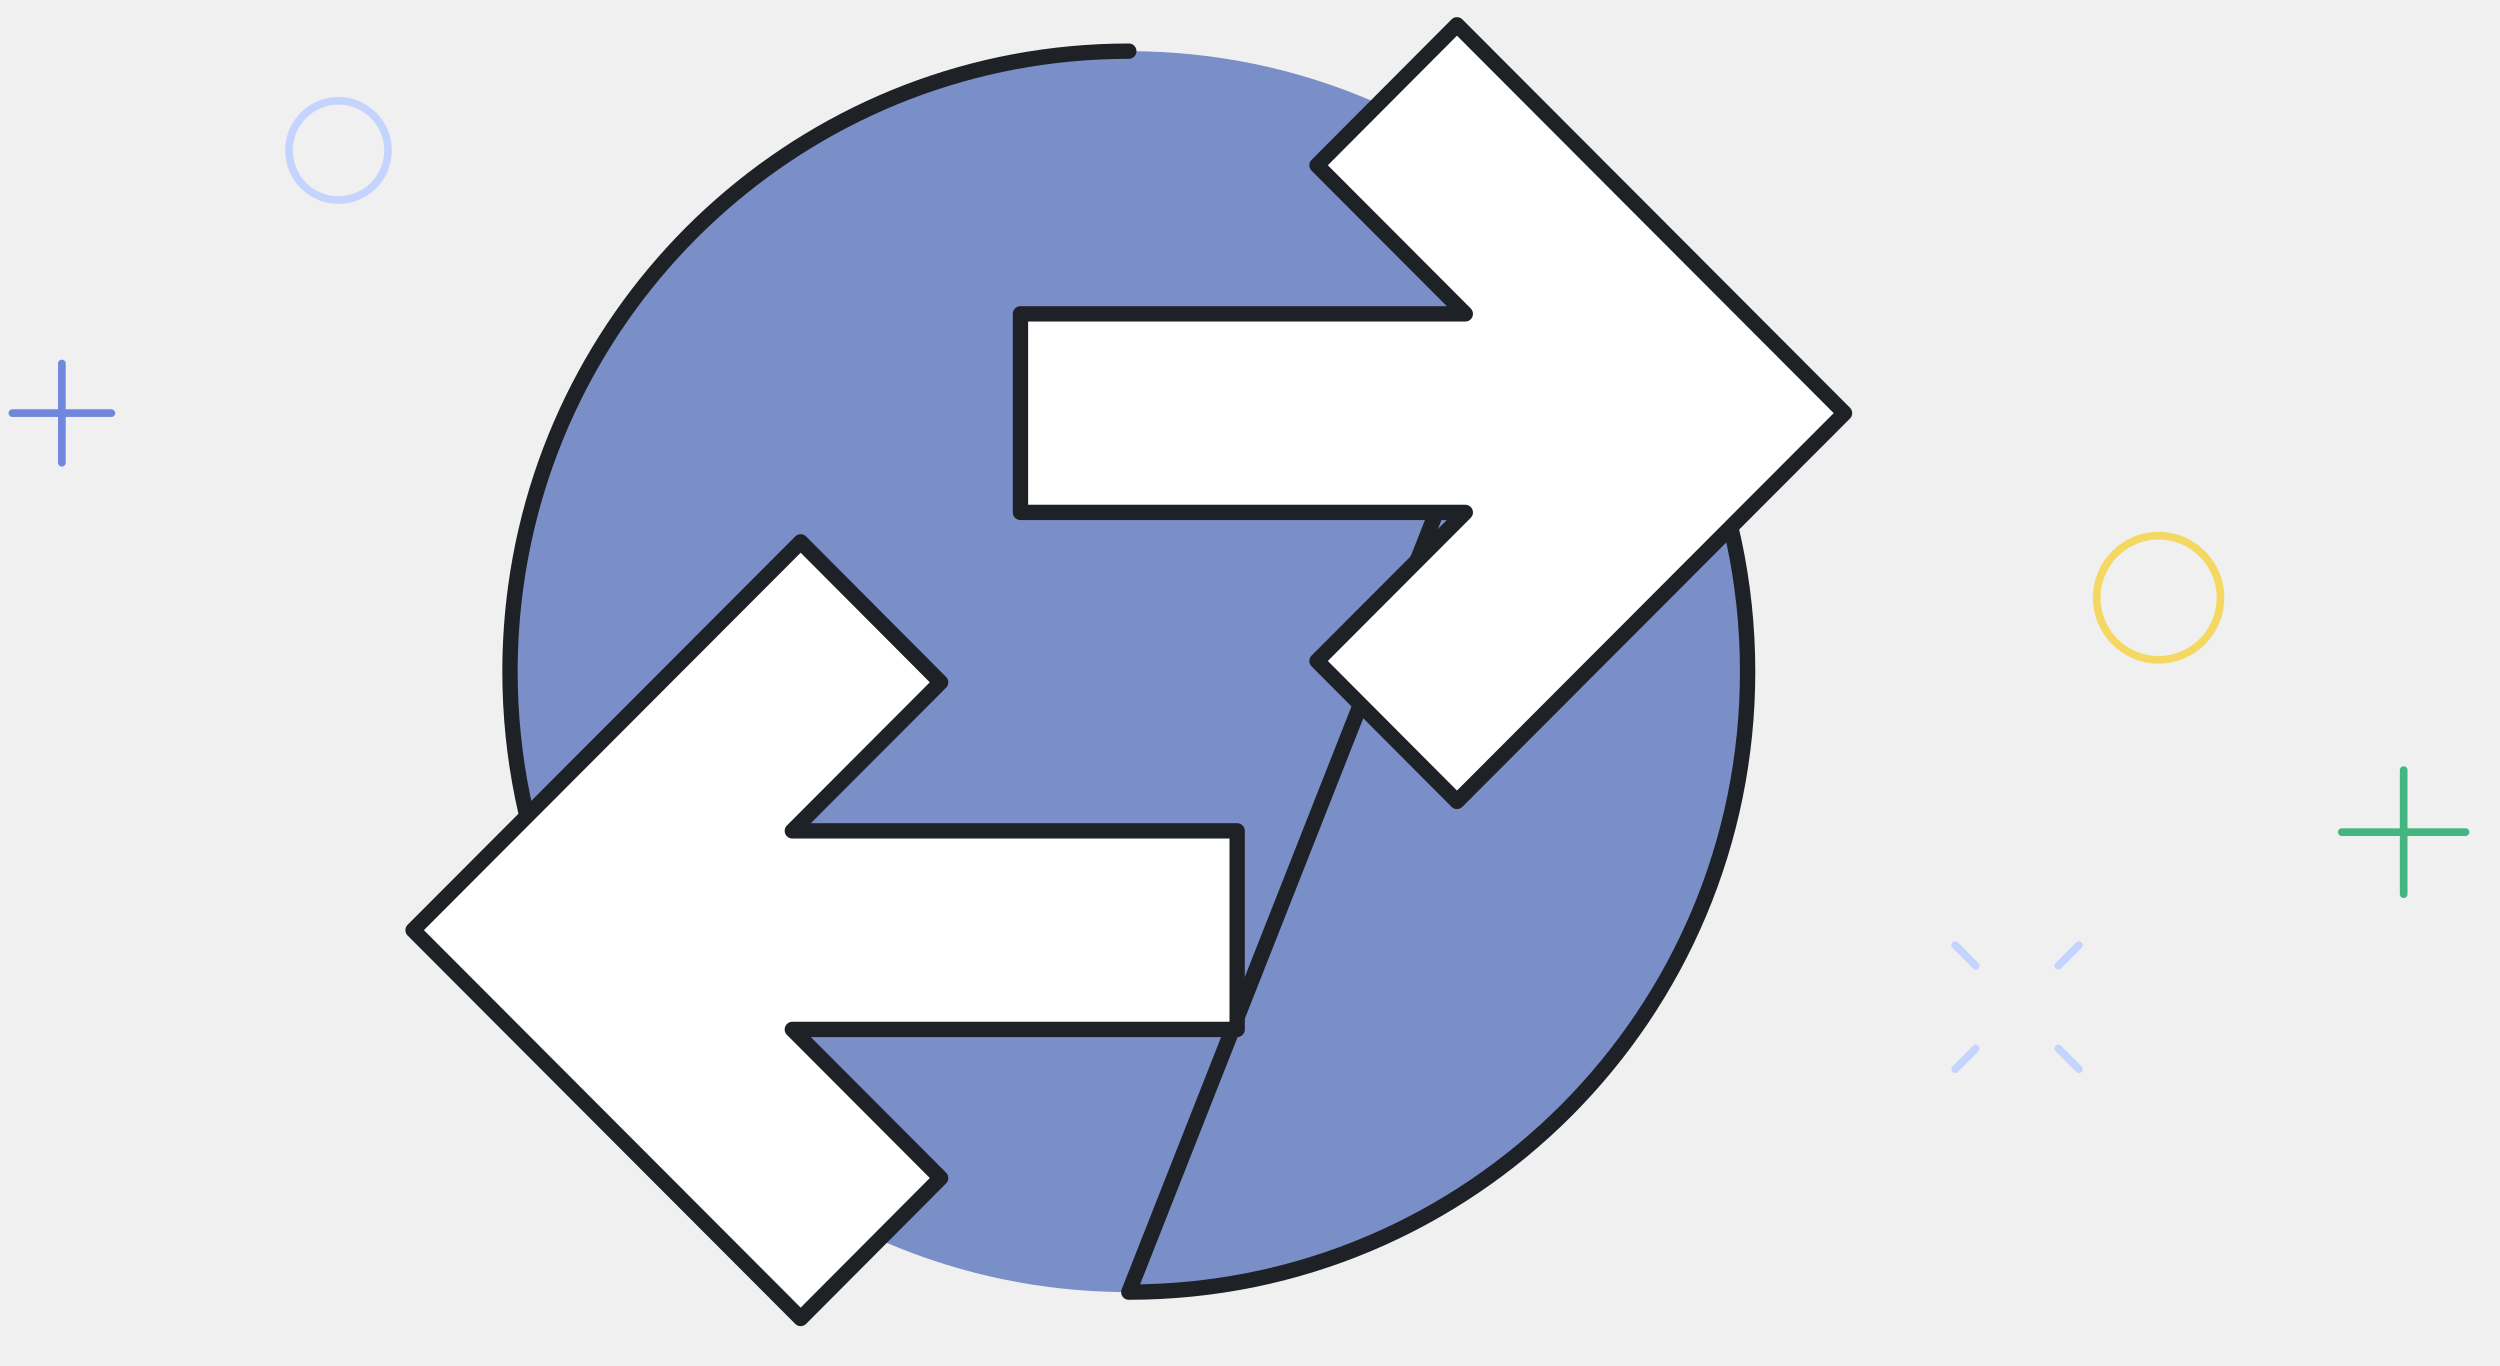
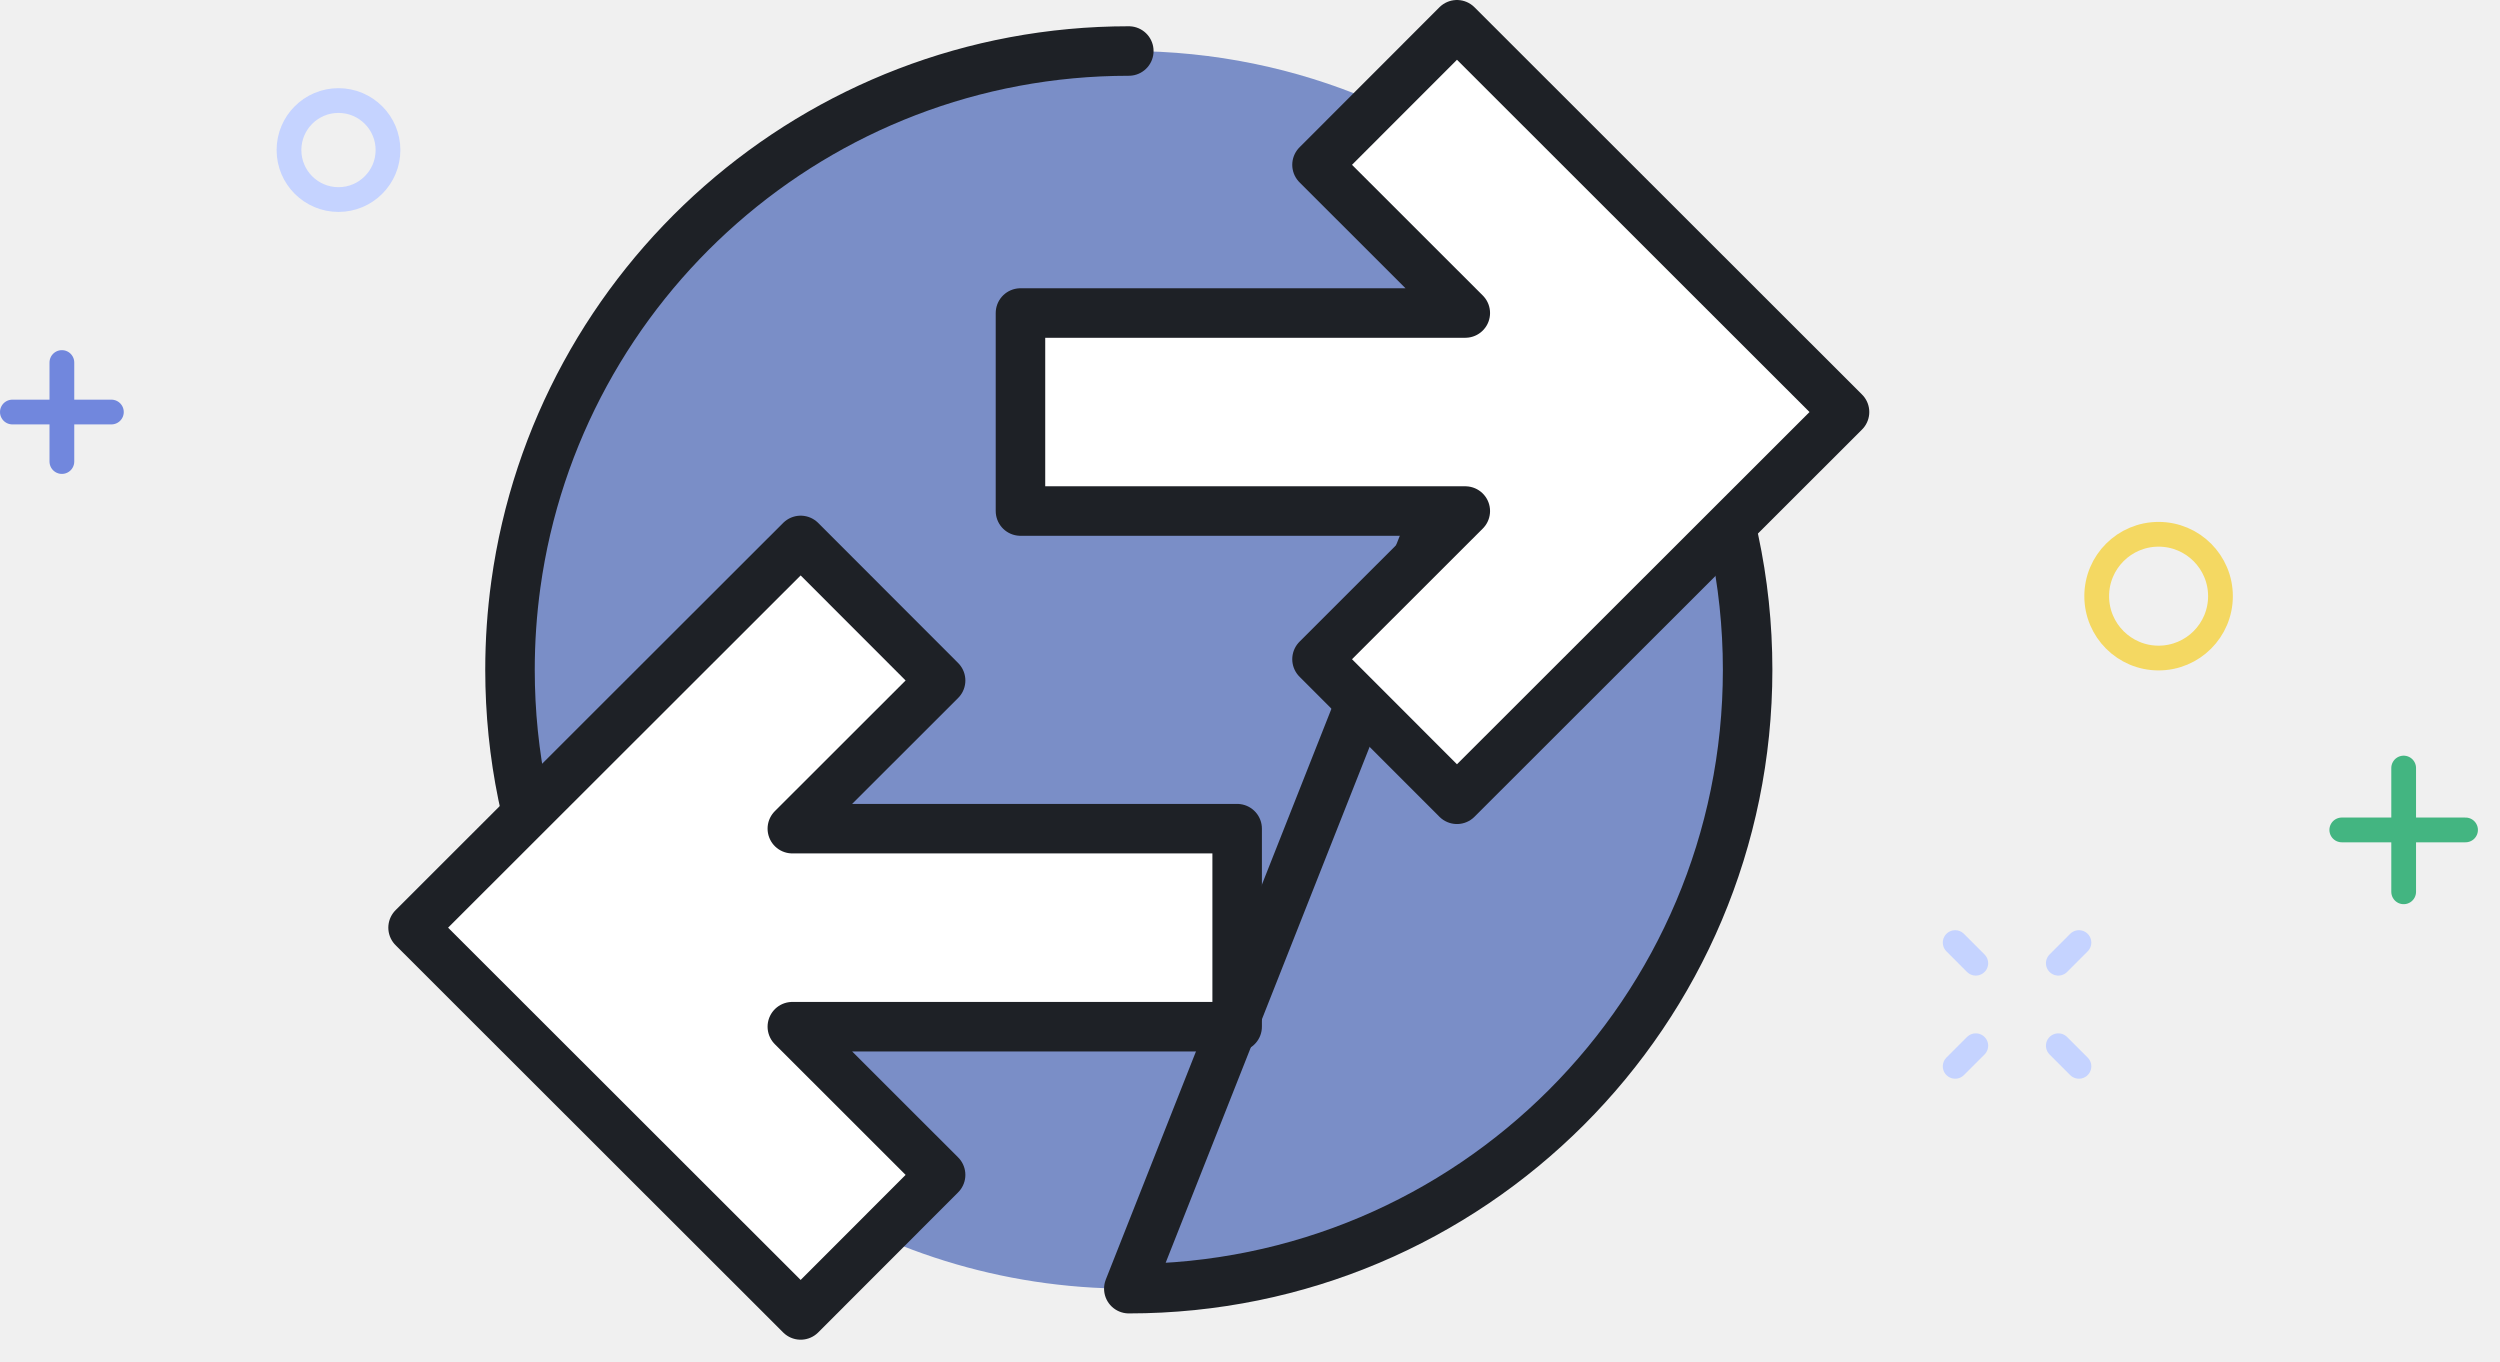
- <svg xmlns="http://www.w3.org/2000/svg" width="326" height="178" viewBox="0 0 326 178" fill="none">
-   <path fill-rule="evenodd" clip-rule="evenodd" d="M227.889 87.582C227.889 132.266 191.761 168.491 147.196 168.491C113.783 168.491 85.114 148.127 72.855 119.104C68.766 109.417 66.503 98.763 66.503 87.582C66.503 83.788 66.764 80.054 67.268 76.397C72.7 37.007 106.417 6.672 147.196 6.672C191.761 6.672 227.889 42.897 227.889 87.582Z" fill="#7A8EC7" />
-   <path d="M72.856 119.103C68.767 109.416 66.504 98.762 66.504 87.581C66.504 83.787 66.766 80.053 67.269 76.396C72.701 37.006 106.415 6.671 147.197 6.671M202.372 28.541C218.078 43.306 227.89 64.294 227.89 87.582C227.89 132.267 191.762 168.492 147.197 168.492L202.372 28.541Z" stroke="#1E2126" stroke-width="2" stroke-linecap="round" stroke-linejoin="round" />
-   <path fill-rule="evenodd" clip-rule="evenodd" d="M122.657 88.974L104.407 70.659L53.864 121.292L104.407 171.929L122.657 153.614L103.319 134.238H161.325V108.347H103.319L122.657 88.974Z" fill="white" />
-   <path fill-rule="evenodd" clip-rule="evenodd" d="M189.987 3.236L171.738 21.551L191.075 40.927H133.069V66.818H191.075L171.738 86.191L189.987 104.505L240.527 53.873L189.987 3.236Z" fill="white" />
-   <path fill-rule="evenodd" clip-rule="evenodd" d="M122.657 88.974L104.407 70.659L53.864 121.292L104.407 171.929L122.657 153.614L103.319 134.238H161.325V108.347H103.319L122.657 88.974Z" stroke="#1E2126" stroke-width="2" stroke-linecap="round" stroke-linejoin="round" />
-   <path fill-rule="evenodd" clip-rule="evenodd" d="M189.987 3.236L171.738 21.551L191.075 40.927H133.069V66.818H191.075L171.738 86.191L189.987 104.505L240.527 53.873L189.987 3.236Z" stroke="#1E2126" stroke-width="2" stroke-linecap="round" stroke-linejoin="round" />
-   <path d="M257.643 125.939L254.955 123.24M271.092 123.241L268.403 125.94L271.092 123.241ZM257.643 136.726L254.955 139.422L257.643 136.726ZM271.092 139.423L268.403 136.727L271.092 139.423Z" stroke="#C5D3FF" stroke-linecap="round" stroke-linejoin="round" />
-   <path fill-rule="evenodd" clip-rule="evenodd" d="M289.549 77.948C289.549 82.418 285.934 86.039 281.479 86.039C277.022 86.039 273.41 82.418 273.41 77.948C273.41 73.482 277.022 69.857 281.479 69.857C285.934 69.857 289.549 73.482 289.549 77.948Z" stroke="#F4D862" stroke-linecap="round" stroke-linejoin="round" />
-   <path fill-rule="evenodd" clip-rule="evenodd" d="M50.593 19.618C50.593 23.191 47.701 26.091 44.138 26.091C40.571 26.091 37.682 23.191 37.682 19.618C37.682 16.045 40.571 13.145 44.138 13.145C47.701 13.145 50.593 16.045 50.593 19.618Z" stroke="#C5D3FF" stroke-linecap="round" stroke-linejoin="round" />
-   <path d="M321.507 108.512H305.369M313.438 100.421V116.603V100.421Z" stroke="#43B581" stroke-linecap="round" stroke-linejoin="round" />
-   <path d="M14.525 53.871H1.615M8.07 47.398V60.344V47.398Z" stroke="#7187DD" stroke-linecap="round" stroke-linejoin="round" />
+ <svg xmlns="http://www.w3.org/2000/svg" width="101" height="55" viewBox="0 0 101 55" fill="none">
+   <path fill-rule="evenodd" clip-rule="evenodd" d="M70.604 27.062C70.604 40.869 59.411 52.062 45.604 52.062C35.252 52.062 26.37 45.77 22.572 36.802C21.305 33.809 20.604 30.517 20.604 27.062C20.604 25.89 20.685 24.736 20.841 23.606C22.524 11.435 32.97 2.062 45.604 2.062C59.411 2.062 70.604 13.255 70.604 27.062Z" fill="#7A8EC7" />
+   <path d="M22.572 36.801C21.305 33.808 20.604 30.516 20.604 27.061C20.604 25.889 20.685 24.735 20.841 23.605C22.524 11.434 32.969 2.061 45.604 2.061M62.698 8.819C67.564 13.381 70.604 19.866 70.604 27.062C70.604 40.869 59.411 52.062 45.604 52.062L62.698 8.819Z" stroke="#1E2126" stroke-width="2" stroke-linecap="round" stroke-linejoin="round" />
+   <path fill-rule="evenodd" clip-rule="evenodd" d="M38.001 27.492L32.347 21.833L16.688 37.478L32.347 53.124L38.001 47.465L32.01 41.478H49.981V33.478H32.01L38.001 27.492Z" fill="white" />
+   <path fill-rule="evenodd" clip-rule="evenodd" d="M58.861 1L53.207 6.659L59.198 12.646H41.227V20.646H59.198L53.207 26.632L58.861 32.291L74.519 16.646L58.861 1Z" fill="white" />
+   <path fill-rule="evenodd" clip-rule="evenodd" d="M38.001 27.492L32.347 21.833L16.688 37.478L32.347 53.124L38.001 47.465L32.01 41.478H49.981V33.478H32.01L38.001 27.492Z" stroke="#1E2126" stroke-width="2" stroke-linecap="round" stroke-linejoin="round" />
+   <path fill-rule="evenodd" clip-rule="evenodd" d="M58.861 1L53.207 6.659L59.198 12.646H41.227V20.646H59.198L53.207 26.632L58.861 32.291L74.519 16.646L58.861 1Z" stroke="#1E2126" stroke-width="2" stroke-linecap="round" stroke-linejoin="round" />
+   <path d="M79.822 38.914L78.989 38.08M83.989 38.08L83.156 38.914L83.989 38.08ZM79.822 42.247L78.989 43.08L79.822 42.247ZM83.989 43.08L83.156 42.247L83.989 43.08Z" stroke="#C5D3FF" stroke-linecap="round" stroke-linejoin="round" />
+   <path fill-rule="evenodd" clip-rule="evenodd" d="M89.707 24.085C89.707 25.466 88.587 26.585 87.207 26.585C85.826 26.585 84.707 25.466 84.707 24.085C84.707 22.705 85.826 21.585 87.207 21.585C88.587 21.585 89.707 22.705 89.707 24.085Z" stroke="#F4D862" stroke-linecap="round" stroke-linejoin="round" />
+   <path fill-rule="evenodd" clip-rule="evenodd" d="M15.675 6.062C15.675 7.166 14.779 8.062 13.675 8.062C12.57 8.062 11.675 7.166 11.675 6.062C11.675 4.958 12.57 4.062 13.675 4.062C14.779 4.062 15.675 4.958 15.675 6.062Z" stroke="#C5D3FF" stroke-linecap="round" stroke-linejoin="round" />
+   <path d="M99.608 33.529H94.608M97.108 31.029V36.029V31.029Z" stroke="#43B581" stroke-linecap="round" stroke-linejoin="round" />
+   <path d="M4.5 16.646H0.5M2.5 14.646V18.646V14.646Z" stroke="#7187DD" stroke-linecap="round" stroke-linejoin="round" />
</svg>
